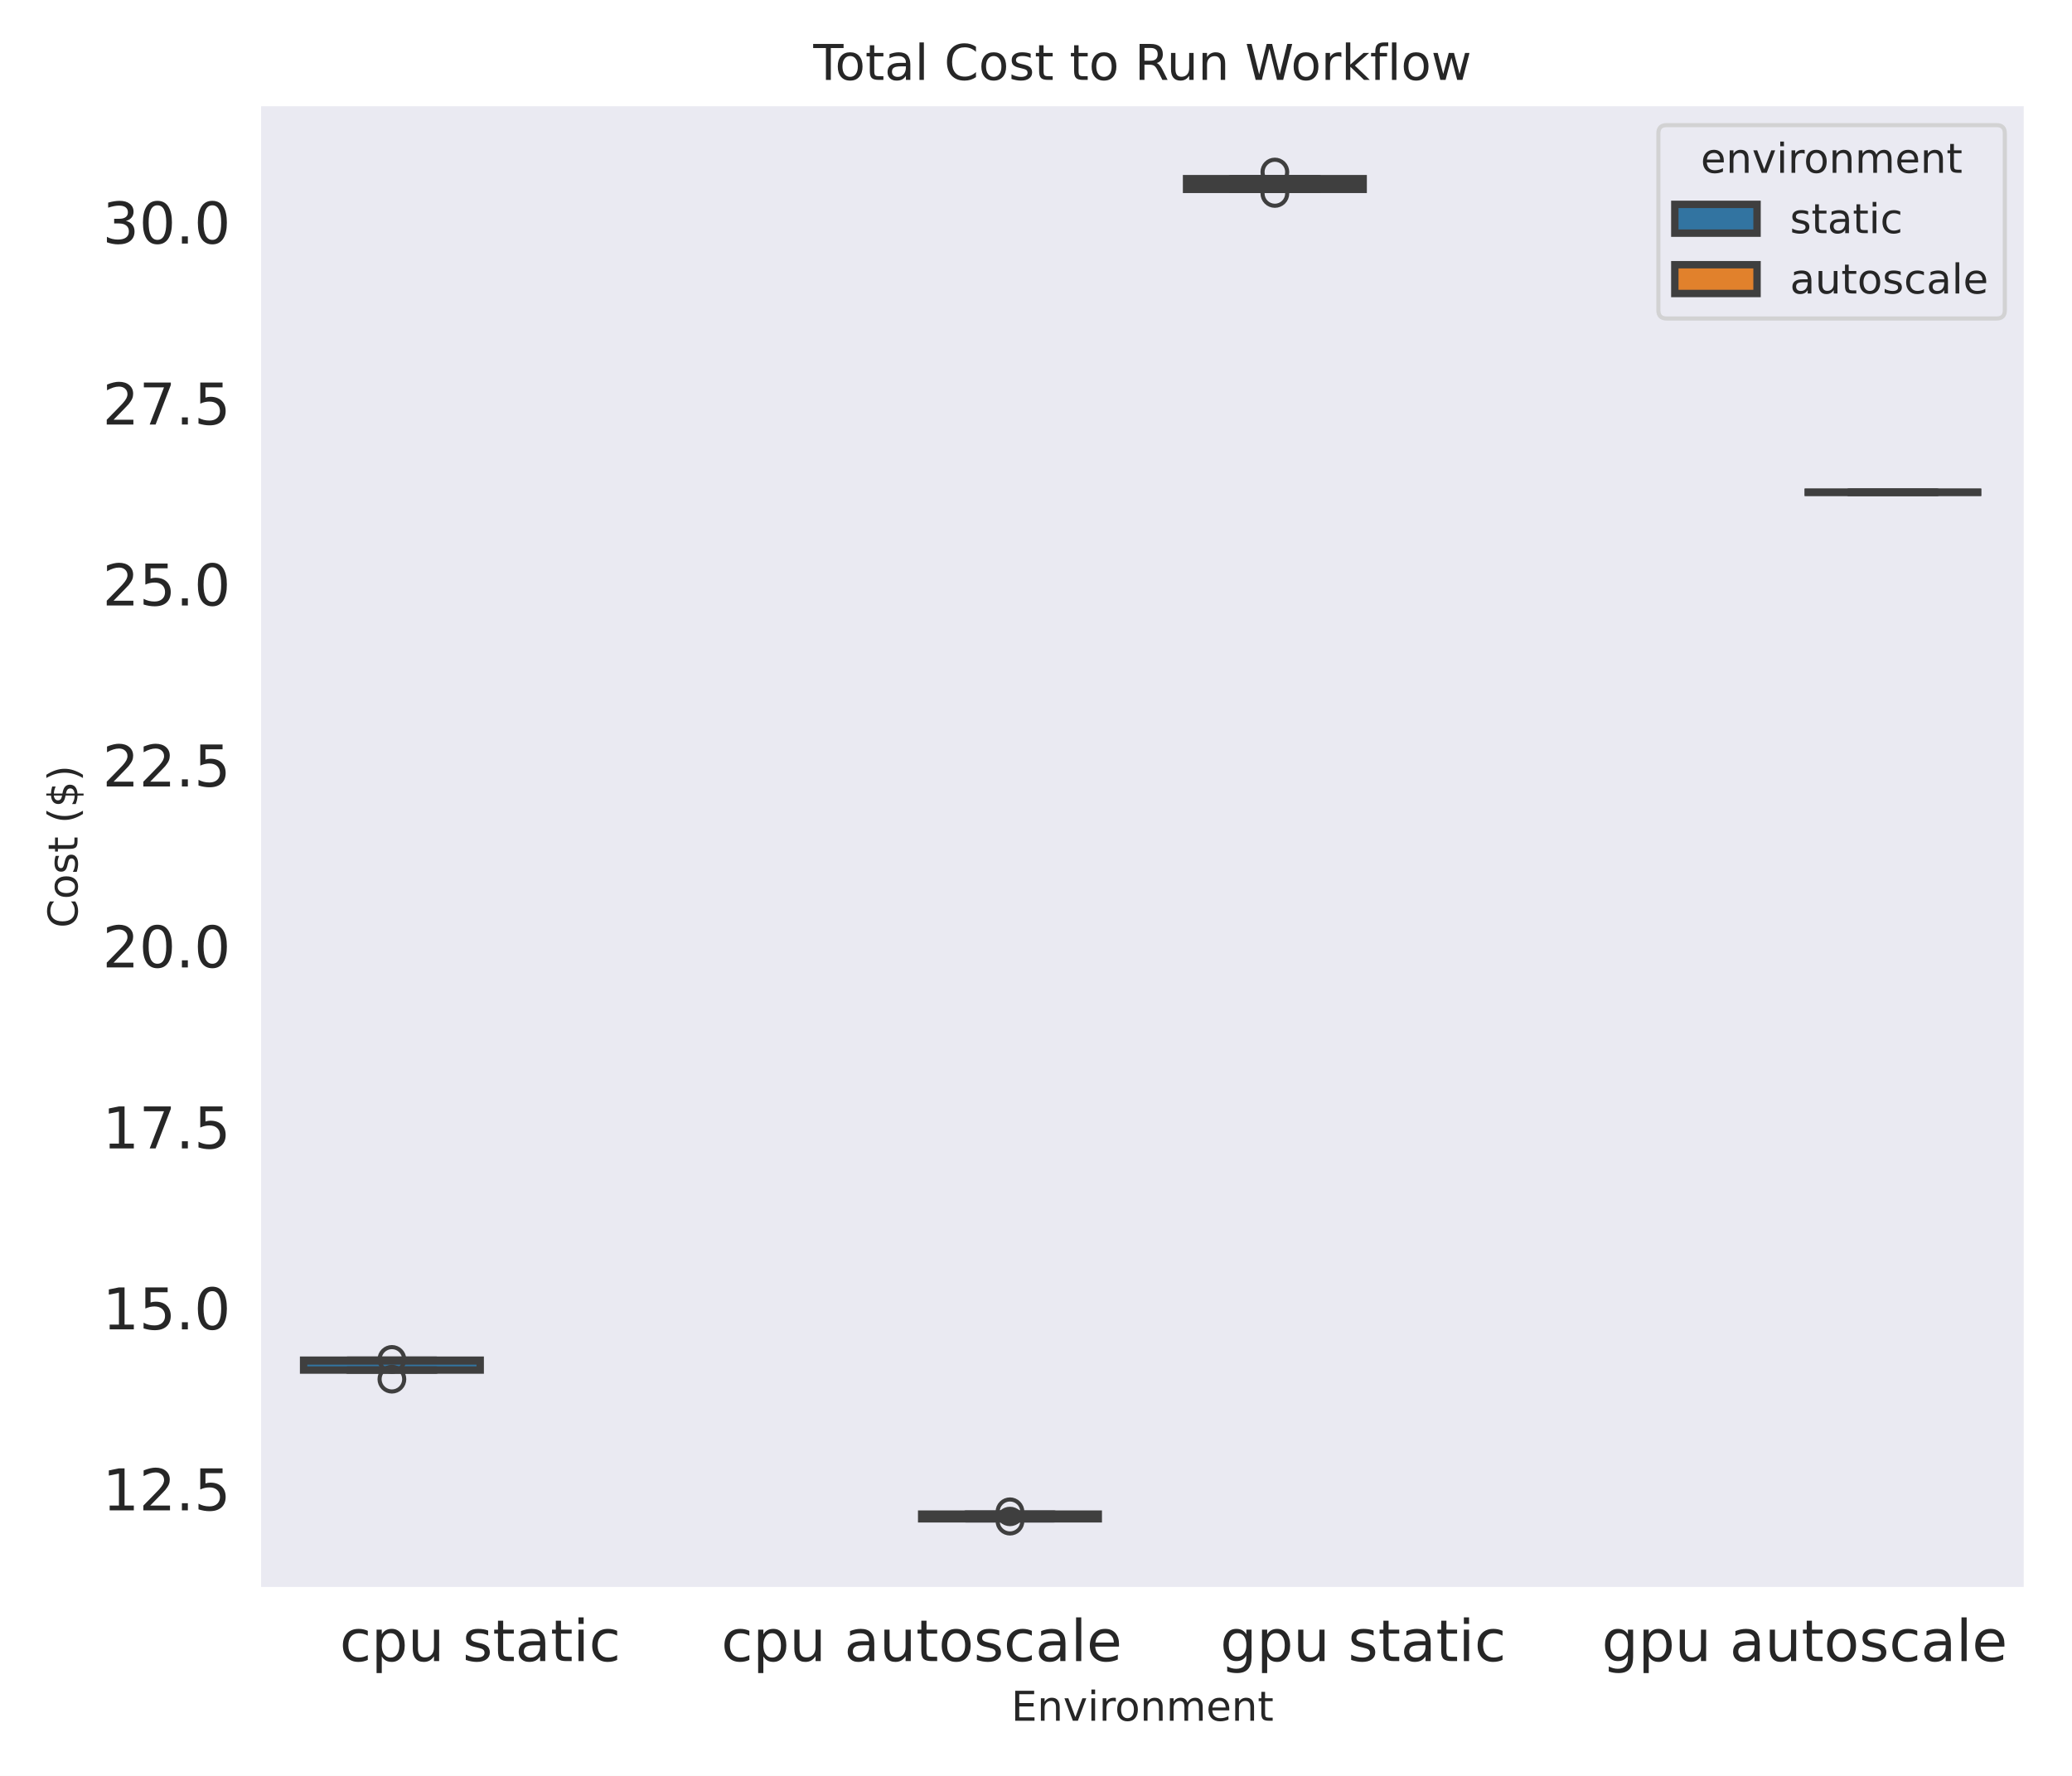
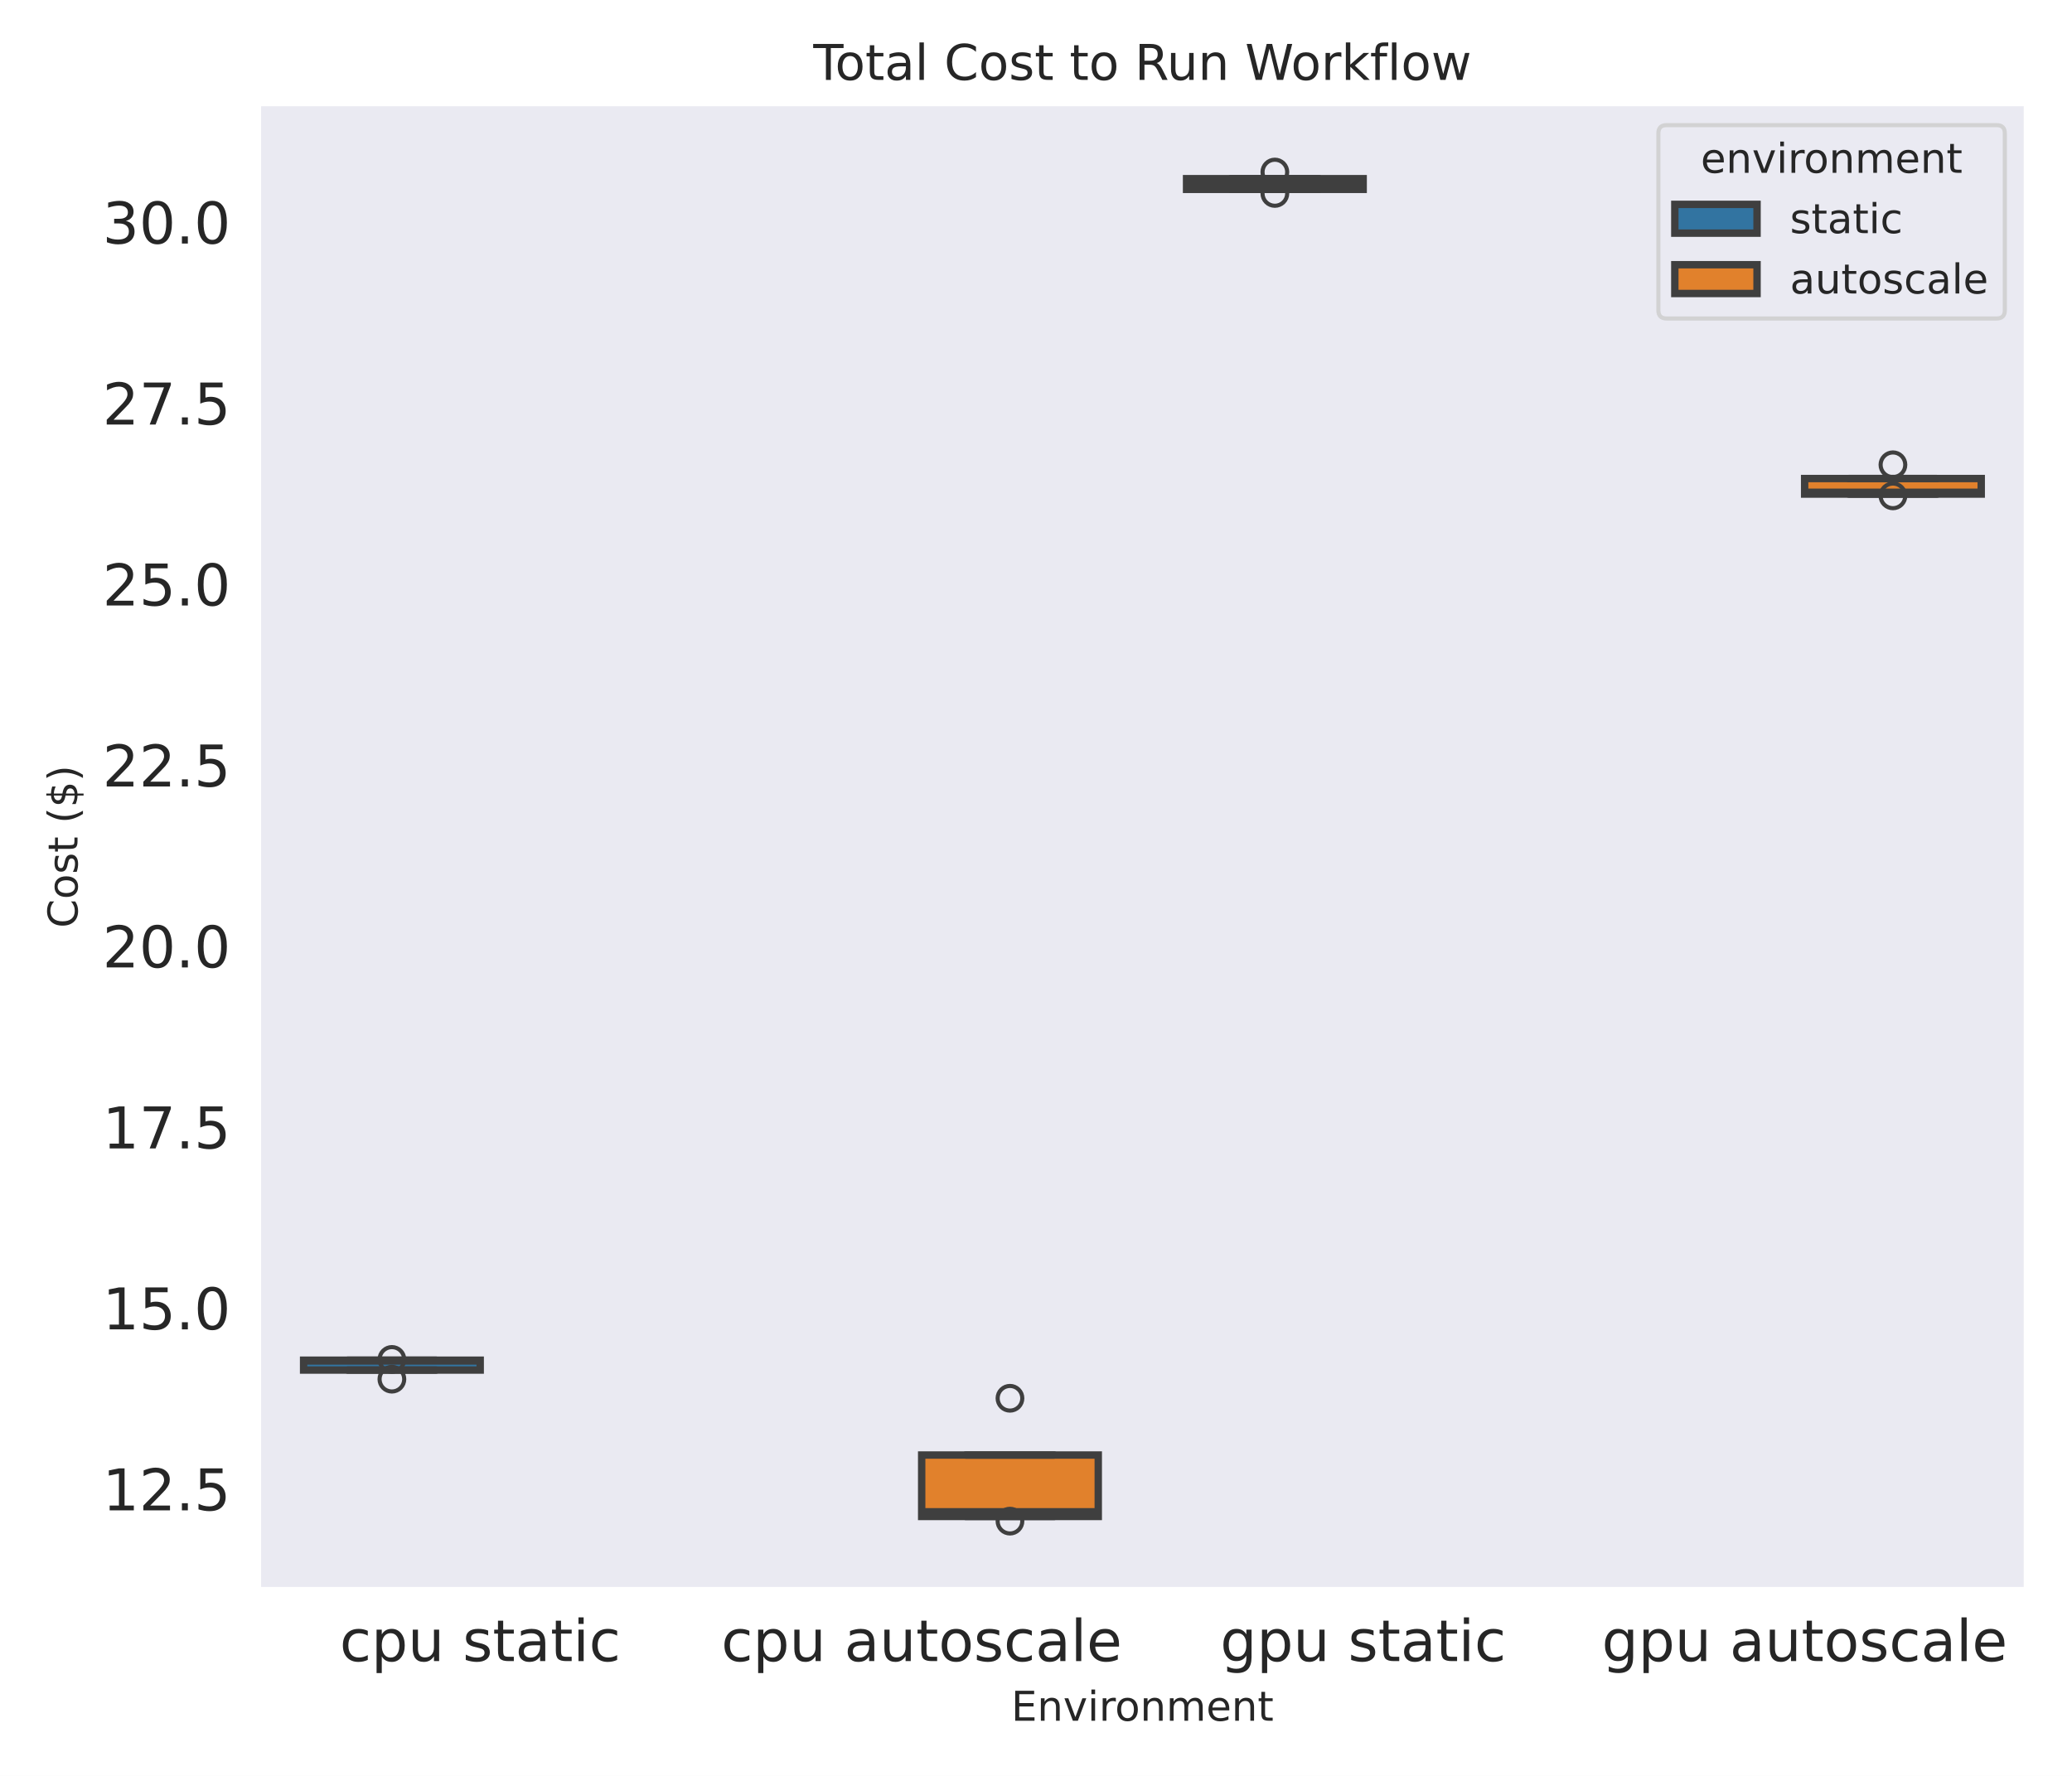
<svg xmlns="http://www.w3.org/2000/svg" xmlns:xlink="http://www.w3.org/1999/xlink" width="504pt" height="432pt" viewBox="0 0 504 432" version="1.1">
  <defs>
    <style type="text/css">*{stroke-linejoin: round; stroke-linecap: butt}</style>
  </defs>
  <g id="figure_1">
    <g id="patch_1">
      <path d="M 0 432  L 504 432  L 504 0  L 0 0  z " style="fill: #ffffff" />
    </g>
    <g id="axes_1">
      <g id="patch_2">
        <path d="M 63.11 386.44  L 492.66 386.44  L 492.66 25.44  L 63.11 25.44  z " style="fill: #eaeaf2" />
      </g>
      <g id="matplotlib.axis_1">
        <g id="xtick_1">
          <g id="text_1">
            <g style="fill: #262626" transform="translate(82.63172 404.0778) scale(0.14 -0.14)">
              <defs>
                <path id="DejaVuSans-63" d="M 3122 3366  L 3122 2828  Q 2878 2963 2633 3030  Q 2388 3097 2138 3097  Q 1578 3097 1268 2742  Q 959 2388 959 1747  Q 959 1106 1268 751  Q 1578 397 2138 397  Q 2388 397 2633 464  Q 2878 531 3122 666  L 3122 134  Q 2881 22 2623 -34  Q 2366 -91 2075 -91  Q 1284 -91 818 406  Q 353 903 353 1747  Q 353 2603 823 3093  Q 1294 3584 2113 3584  Q 2378 3584 2631 3529  Q 2884 3475 3122 3366  z " transform="scale(0.015625)" />
                <path id="DejaVuSans-70" d="M 1159 525  L 1159 -1331  L 581 -1331  L 581 3500  L 1159 3500  L 1159 2969  Q 1341 3281 1617 3432  Q 1894 3584 2278 3584  Q 2916 3584 3314 3078  Q 3713 2572 3713 1747  Q 3713 922 3314 415  Q 2916 -91 2278 -91  Q 1894 -91 1617 61  Q 1341 213 1159 525  z M 3116 1747  Q 3116 2381 2855 2742  Q 2594 3103 2138 3103  Q 1681 3103 1420 2742  Q 1159 2381 1159 1747  Q 1159 1113 1420 752  Q 1681 391 2138 391  Q 2594 391 2855 752  Q 3116 1113 3116 1747  z " transform="scale(0.015625)" />
                <path id="DejaVuSans-75" d="M 544 1381  L 544 3500  L 1119 3500  L 1119 1403  Q 1119 906 1312 657  Q 1506 409 1894 409  Q 2359 409 2629 706  Q 2900 1003 2900 1516  L 2900 3500  L 3475 3500  L 3475 0  L 2900 0  L 2900 538  Q 2691 219 2414 64  Q 2138 -91 1772 -91  Q 1169 -91 856 284  Q 544 659 544 1381  z M 1991 3584  L 1991 3584  z " transform="scale(0.015625)" />
                <path id="DejaVuSans-20" transform="scale(0.015625)" />
                <path id="DejaVuSans-73" d="M 2834 3397  L 2834 2853  Q 2591 2978 2328 3040  Q 2066 3103 1784 3103  Q 1356 3103 1142 2972  Q 928 2841 928 2578  Q 928 2378 1081 2264  Q 1234 2150 1697 2047  L 1894 2003  Q 2506 1872 2764 1633  Q 3022 1394 3022 966  Q 3022 478 2636 193  Q 2250 -91 1575 -91  Q 1294 -91 989 -36  Q 684 19 347 128  L 347 722  Q 666 556 975 473  Q 1284 391 1588 391  Q 1994 391 2212 530  Q 2431 669 2431 922  Q 2431 1156 2273 1281  Q 2116 1406 1581 1522  L 1381 1569  Q 847 1681 609 1914  Q 372 2147 372 2553  Q 372 3047 722 3315  Q 1072 3584 1716 3584  Q 2034 3584 2315 3537  Q 2597 3491 2834 3397  z " transform="scale(0.015625)" />
                <path id="DejaVuSans-74" d="M 1172 4494  L 1172 3500  L 2356 3500  L 2356 3053  L 1172 3053  L 1172 1153  Q 1172 725 1289 603  Q 1406 481 1766 481  L 2356 481  L 2356 0  L 1766 0  Q 1100 0 847 248  Q 594 497 594 1153  L 594 3053  L 172 3053  L 172 3500  L 594 3500  L 594 4494  L 1172 4494  z " transform="scale(0.015625)" />
                <path id="DejaVuSans-61" d="M 2194 1759  Q 1497 1759 1228 1600  Q 959 1441 959 1056  Q 959 750 1161 570  Q 1363 391 1709 391  Q 2188 391 2477 730  Q 2766 1069 2766 1631  L 2766 1759  L 2194 1759  z M 3341 1997  L 3341 0  L 2766 0  L 2766 531  Q 2569 213 2275 61  Q 1981 -91 1556 -91  Q 1019 -91 701 211  Q 384 513 384 1019  Q 384 1609 779 1909  Q 1175 2209 1959 2209  L 2766 2209  L 2766 2266  Q 2766 2663 2505 2880  Q 2244 3097 1772 3097  Q 1472 3097 1187 3025  Q 903 2953 641 2809  L 641 3341  Q 956 3463 1253 3523  Q 1550 3584 1831 3584  Q 2591 3584 2966 3190  Q 3341 2797 3341 1997  z " transform="scale(0.015625)" />
                <path id="DejaVuSans-69" d="M 603 3500  L 1178 3500  L 1178 0  L 603 0  L 603 3500  z M 603 4863  L 1178 4863  L 1178 4134  L 603 4134  L 603 4863  z " transform="scale(0.015625)" />
              </defs>
              <use xlink:href="#DejaVuSans-63" />
              <use xlink:href="#DejaVuSans-70" x="54.98" />
              <use xlink:href="#DejaVuSans-75" x="118.457" />
              <use xlink:href="#DejaVuSans-20" x="181.836" />
              <use xlink:href="#DejaVuSans-73" x="213.623" />
              <use xlink:href="#DejaVuSans-74" x="265.723" />
              <use xlink:href="#DejaVuSans-61" x="304.932" />
              <use xlink:href="#DejaVuSans-74" x="366.211" />
              <use xlink:href="#DejaVuSans-69" x="405.42" />
              <use xlink:href="#DejaVuSans-63" x="433.203" />
            </g>
          </g>
        </g>
        <g id="xtick_2">
          <g id="text_2">
            <g style="fill: #262626" transform="translate(175.4472 404.0778) scale(0.14 -0.14)">
              <defs>
                <path id="DejaVuSans-6f" d="M 1959 3097  Q 1497 3097 1228 2736  Q 959 2375 959 1747  Q 959 1119 1226 758  Q 1494 397 1959 397  Q 2419 397 2687 759  Q 2956 1122 2956 1747  Q 2956 2369 2687 2733  Q 2419 3097 1959 3097  z M 1959 3584  Q 2709 3584 3137 3096  Q 3566 2609 3566 1747  Q 3566 888 3137 398  Q 2709 -91 1959 -91  Q 1206 -91 779 398  Q 353 888 353 1747  Q 353 2609 779 3096  Q 1206 3584 1959 3584  z " transform="scale(0.015625)" />
                <path id="DejaVuSans-6c" d="M 603 4863  L 1178 4863  L 1178 0  L 603 0  L 603 4863  z " transform="scale(0.015625)" />
                <path id="DejaVuSans-65" d="M 3597 1894  L 3597 1613  L 953 1613  Q 991 1019 1311 708  Q 1631 397 2203 397  Q 2534 397 2845 478  Q 3156 559 3463 722  L 3463 178  Q 3153 47 2828 -22  Q 2503 -91 2169 -91  Q 1331 -91 842 396  Q 353 884 353 1716  Q 353 2575 817 3079  Q 1281 3584 2069 3584  Q 2775 3584 3186 3129  Q 3597 2675 3597 1894  z M 3022 2063  Q 3016 2534 2758 2815  Q 2500 3097 2075 3097  Q 1594 3097 1305 2825  Q 1016 2553 972 2059  L 3022 2063  z " transform="scale(0.015625)" />
              </defs>
              <use xlink:href="#DejaVuSans-63" />
              <use xlink:href="#DejaVuSans-70" x="54.98" />
              <use xlink:href="#DejaVuSans-75" x="118.457" />
              <use xlink:href="#DejaVuSans-20" x="181.836" />
              <use xlink:href="#DejaVuSans-61" x="213.623" />
              <use xlink:href="#DejaVuSans-75" x="274.902" />
              <use xlink:href="#DejaVuSans-74" x="338.281" />
              <use xlink:href="#DejaVuSans-6f" x="377.49" />
              <use xlink:href="#DejaVuSans-73" x="438.672" />
              <use xlink:href="#DejaVuSans-63" x="490.771" />
              <use xlink:href="#DejaVuSans-61" x="545.752" />
              <use xlink:href="#DejaVuSans-6c" x="607.031" />
              <use xlink:href="#DejaVuSans-65" x="634.814" />
            </g>
          </g>
        </g>
        <g id="xtick_3">
          <g id="text_3">
            <g style="fill: #262626" transform="translate(296.8117 404.0778) scale(0.14 -0.14)">
              <defs>
                <path id="DejaVuSans-67" d="M 2906 1791  Q 2906 2416 2648 2759  Q 2391 3103 1925 3103  Q 1463 3103 1205 2759  Q 947 2416 947 1791  Q 947 1169 1205 825  Q 1463 481 1925 481  Q 2391 481 2648 825  Q 2906 1169 2906 1791  z M 3481 434  Q 3481 -459 3084 -895  Q 2688 -1331 1869 -1331  Q 1566 -1331 1297 -1286  Q 1028 -1241 775 -1147  L 775 -588  Q 1028 -725 1275 -790  Q 1522 -856 1778 -856  Q 2344 -856 2625 -561  Q 2906 -266 2906 331  L 2906 616  Q 2728 306 2450 153  Q 2172 0 1784 0  Q 1141 0 747 490  Q 353 981 353 1791  Q 353 2603 747 3093  Q 1141 3584 1784 3584  Q 2172 3584 2450 3431  Q 2728 3278 2906 2969  L 2906 3500  L 3481 3500  L 3481 434  z " transform="scale(0.015625)" />
              </defs>
              <use xlink:href="#DejaVuSans-67" />
              <use xlink:href="#DejaVuSans-70" x="63.477" />
              <use xlink:href="#DejaVuSans-75" x="126.953" />
              <use xlink:href="#DejaVuSans-20" x="190.332" />
              <use xlink:href="#DejaVuSans-73" x="222.119" />
              <use xlink:href="#DejaVuSans-74" x="274.219" />
              <use xlink:href="#DejaVuSans-61" x="313.428" />
              <use xlink:href="#DejaVuSans-74" x="374.707" />
              <use xlink:href="#DejaVuSans-69" x="413.916" />
              <use xlink:href="#DejaVuSans-63" x="441.699" />
            </g>
          </g>
        </g>
        <g id="xtick_4">
          <g id="text_4">
            <g style="fill: #262626" transform="translate(389.6272 404.0778) scale(0.14 -0.14)">
              <use xlink:href="#DejaVuSans-67" />
              <use xlink:href="#DejaVuSans-70" x="63.477" />
              <use xlink:href="#DejaVuSans-75" x="126.953" />
              <use xlink:href="#DejaVuSans-20" x="190.332" />
              <use xlink:href="#DejaVuSans-61" x="222.119" />
              <use xlink:href="#DejaVuSans-75" x="283.398" />
              <use xlink:href="#DejaVuSans-74" x="346.777" />
              <use xlink:href="#DejaVuSans-6f" x="385.986" />
              <use xlink:href="#DejaVuSans-73" x="447.168" />
              <use xlink:href="#DejaVuSans-63" x="499.268" />
              <use xlink:href="#DejaVuSans-61" x="554.248" />
              <use xlink:href="#DejaVuSans-6c" x="615.527" />
              <use xlink:href="#DejaVuSans-65" x="643.311" />
            </g>
          </g>
        </g>
        <g id="text_5">
          <g style="fill: #262626" transform="translate(245.9616 418.5878) scale(0.1 -0.1)">
            <defs>
              <path id="DejaVuSans-45" d="M 628 4666  L 3578 4666  L 3578 4134  L 1259 4134  L 1259 2753  L 3481 2753  L 3481 2222  L 1259 2222  L 1259 531  L 3634 531  L 3634 0  L 628 0  L 628 4666  z " transform="scale(0.015625)" />
              <path id="DejaVuSans-6e" d="M 3513 2113  L 3513 0  L 2938 0  L 2938 2094  Q 2938 2591 2744 2837  Q 2550 3084 2163 3084  Q 1697 3084 1428 2787  Q 1159 2491 1159 1978  L 1159 0  L 581 0  L 581 3500  L 1159 3500  L 1159 2956  Q 1366 3272 1645 3428  Q 1925 3584 2291 3584  Q 2894 3584 3203 3211  Q 3513 2838 3513 2113  z " transform="scale(0.015625)" />
              <path id="DejaVuSans-76" d="M 191 3500  L 800 3500  L 1894 563  L 2988 3500  L 3597 3500  L 2284 0  L 1503 0  L 191 3500  z " transform="scale(0.015625)" />
              <path id="DejaVuSans-72" d="M 2631 2963  Q 2534 3019 2420 3045  Q 2306 3072 2169 3072  Q 1681 3072 1420 2755  Q 1159 2438 1159 1844  L 1159 0  L 581 0  L 581 3500  L 1159 3500  L 1159 2956  Q 1341 3275 1631 3429  Q 1922 3584 2338 3584  Q 2397 3584 2469 3576  Q 2541 3569 2628 3553  L 2631 2963  z " transform="scale(0.015625)" />
              <path id="DejaVuSans-6d" d="M 3328 2828  Q 3544 3216 3844 3400  Q 4144 3584 4550 3584  Q 5097 3584 5394 3201  Q 5691 2819 5691 2113  L 5691 0  L 5113 0  L 5113 2094  Q 5113 2597 4934 2840  Q 4756 3084 4391 3084  Q 3944 3084 3684 2787  Q 3425 2491 3425 1978  L 3425 0  L 2847 0  L 2847 2094  Q 2847 2600 2669 2842  Q 2491 3084 2119 3084  Q 1678 3084 1418 2786  Q 1159 2488 1159 1978  L 1159 0  L 581 0  L 581 3500  L 1159 3500  L 1159 2956  Q 1356 3278 1631 3431  Q 1906 3584 2284 3584  Q 2666 3584 2933 3390  Q 3200 3197 3328 2828  z " transform="scale(0.015625)" />
            </defs>
            <use xlink:href="#DejaVuSans-45" />
            <use xlink:href="#DejaVuSans-6e" x="63.184" />
            <use xlink:href="#DejaVuSans-76" x="126.562" />
            <use xlink:href="#DejaVuSans-69" x="185.742" />
            <use xlink:href="#DejaVuSans-72" x="213.525" />
            <use xlink:href="#DejaVuSans-6f" x="252.389" />
            <use xlink:href="#DejaVuSans-6e" x="313.57" />
            <use xlink:href="#DejaVuSans-6d" x="376.949" />
            <use xlink:href="#DejaVuSans-65" x="474.361" />
            <use xlink:href="#DejaVuSans-6e" x="535.885" />
            <use xlink:href="#DejaVuSans-74" x="599.264" />
          </g>
        </g>
      </g>
      <g id="matplotlib.axis_2">
        <g id="ytick_1">
          <g id="text_6">
            <g style="fill: #262626" transform="translate(24.93812 367.4084) scale(0.14 -0.14)">
              <defs>
                <path id="DejaVuSans-31" d="M 794 531  L 1825 531  L 1825 4091  L 703 3866  L 703 4441  L 1819 4666  L 2450 4666  L 2450 531  L 3481 531  L 3481 0  L 794 0  L 794 531  z " transform="scale(0.015625)" />
                <path id="DejaVuSans-32" d="M 1228 531  L 3431 531  L 3431 0  L 469 0  L 469 531  Q 828 903 1448 1529  Q 2069 2156 2228 2338  Q 2531 2678 2651 2914  Q 2772 3150 2772 3378  Q 2772 3750 2511 3984  Q 2250 4219 1831 4219  Q 1534 4219 1204 4116  Q 875 4013 500 3803  L 500 4441  Q 881 4594 1212 4672  Q 1544 4750 1819 4750  Q 2544 4750 2975 4387  Q 3406 4025 3406 3419  Q 3406 3131 3298 2873  Q 3191 2616 2906 2266  Q 2828 2175 2409 1742  Q 1991 1309 1228 531  z " transform="scale(0.015625)" />
                <path id="DejaVuSans-2e" d="M 684 794  L 1344 794  L 1344 0  L 684 0  L 684 794  z " transform="scale(0.015625)" />
                <path id="DejaVuSans-35" d="M 691 4666  L 3169 4666  L 3169 4134  L 1269 4134  L 1269 2991  Q 1406 3038 1543 3061  Q 1681 3084 1819 3084  Q 2600 3084 3056 2656  Q 3513 2228 3513 1497  Q 3513 744 3044 326  Q 2575 -91 1722 -91  Q 1428 -91 1123 -41  Q 819 9 494 109  L 494 744  Q 775 591 1075 516  Q 1375 441 1709 441  Q 2250 441 2565 725  Q 2881 1009 2881 1497  Q 2881 1984 2565 2268  Q 2250 2553 1709 2553  Q 1456 2553 1204 2497  Q 953 2441 691 2322  L 691 4666  z " transform="scale(0.015625)" />
              </defs>
              <use xlink:href="#DejaVuSans-31" />
              <use xlink:href="#DejaVuSans-32" x="63.623" />
              <use xlink:href="#DejaVuSans-2e" x="127.246" />
              <use xlink:href="#DejaVuSans-35" x="159.033" />
            </g>
          </g>
        </g>
        <g id="ytick_2">
          <g id="text_7">
            <g style="fill: #262626" transform="translate(24.93812 323.3849) scale(0.14 -0.14)">
              <defs>
                <path id="DejaVuSans-30" d="M 2034 4250  Q 1547 4250 1301 3770  Q 1056 3291 1056 2328  Q 1056 1369 1301 889  Q 1547 409 2034 409  Q 2525 409 2770 889  Q 3016 1369 3016 2328  Q 3016 3291 2770 3770  Q 2525 4250 2034 4250  z M 2034 4750  Q 2819 4750 3233 4129  Q 3647 3509 3647 2328  Q 3647 1150 3233 529  Q 2819 -91 2034 -91  Q 1250 -91 836 529  Q 422 1150 422 2328  Q 422 3509 836 4129  Q 1250 4750 2034 4750  z " transform="scale(0.015625)" />
              </defs>
              <use xlink:href="#DejaVuSans-31" />
              <use xlink:href="#DejaVuSans-35" x="63.623" />
              <use xlink:href="#DejaVuSans-2e" x="127.246" />
              <use xlink:href="#DejaVuSans-30" x="159.033" />
            </g>
          </g>
        </g>
        <g id="ytick_3">
          <g id="text_8">
            <g style="fill: #262626" transform="translate(24.93812 279.3615) scale(0.14 -0.14)">
              <defs>
                <path id="DejaVuSans-37" d="M 525 4666  L 3525 4666  L 3525 4397  L 1831 0  L 1172 0  L 2766 4134  L 525 4134  L 525 4666  z " transform="scale(0.015625)" />
              </defs>
              <use xlink:href="#DejaVuSans-31" />
              <use xlink:href="#DejaVuSans-37" x="63.623" />
              <use xlink:href="#DejaVuSans-2e" x="127.246" />
              <use xlink:href="#DejaVuSans-35" x="159.033" />
            </g>
          </g>
        </g>
        <g id="ytick_4">
          <g id="text_9">
            <g style="fill: #262626" transform="translate(24.93812 235.338) scale(0.14 -0.14)">
              <use xlink:href="#DejaVuSans-32" />
              <use xlink:href="#DejaVuSans-30" x="63.623" />
              <use xlink:href="#DejaVuSans-2e" x="127.246" />
              <use xlink:href="#DejaVuSans-30" x="159.033" />
            </g>
          </g>
        </g>
        <g id="ytick_5">
          <g id="text_10">
            <g style="fill: #262626" transform="translate(24.93812 191.3145) scale(0.14 -0.14)">
              <use xlink:href="#DejaVuSans-32" />
              <use xlink:href="#DejaVuSans-32" x="63.623" />
              <use xlink:href="#DejaVuSans-2e" x="127.246" />
              <use xlink:href="#DejaVuSans-35" x="159.033" />
            </g>
          </g>
        </g>
        <g id="ytick_6">
          <g id="text_11">
            <g style="fill: #262626" transform="translate(24.93812 147.2911) scale(0.14 -0.14)">
              <use xlink:href="#DejaVuSans-32" />
              <use xlink:href="#DejaVuSans-35" x="63.623" />
              <use xlink:href="#DejaVuSans-2e" x="127.246" />
              <use xlink:href="#DejaVuSans-30" x="159.033" />
            </g>
          </g>
        </g>
        <g id="ytick_7">
          <g id="text_12">
            <g style="fill: #262626" transform="translate(24.93812 103.2676) scale(0.14 -0.14)">
              <use xlink:href="#DejaVuSans-32" />
              <use xlink:href="#DejaVuSans-37" x="63.623" />
              <use xlink:href="#DejaVuSans-2e" x="127.246" />
              <use xlink:href="#DejaVuSans-35" x="159.033" />
            </g>
          </g>
        </g>
        <g id="ytick_8">
          <g id="text_13">
            <g style="fill: #262626" transform="translate(24.93812 59.24415) scale(0.14 -0.14)">
              <defs>
                <path id="DejaVuSans-33" d="M 2597 2516  Q 3050 2419 3304 2112  Q 3559 1806 3559 1356  Q 3559 666 3084 287  Q 2609 -91 1734 -91  Q 1441 -91 1130 -33  Q 819 25 488 141  L 488 750  Q 750 597 1062 519  Q 1375 441 1716 441  Q 2309 441 2620 675  Q 2931 909 2931 1356  Q 2931 1769 2642 2001  Q 2353 2234 1838 2234  L 1294 2234  L 1294 2753  L 1863 2753  Q 2328 2753 2575 2939  Q 2822 3125 2822 3475  Q 2822 3834 2567 4026  Q 2313 4219 1838 4219  Q 1578 4219 1281 4162  Q 984 4106 628 3988  L 628 4550  Q 988 4650 1302 4700  Q 1616 4750 1894 4750  Q 2613 4750 3031 4423  Q 3450 4097 3450 3541  Q 3450 3153 3228 2886  Q 3006 2619 2597 2516  z " transform="scale(0.015625)" />
              </defs>
              <use xlink:href="#DejaVuSans-33" />
              <use xlink:href="#DejaVuSans-30" x="63.623" />
              <use xlink:href="#DejaVuSans-2e" x="127.246" />
              <use xlink:href="#DejaVuSans-30" x="159.033" />
            </g>
          </g>
        </g>
        <g id="text_14">
          <g style="fill: #262626" transform="translate(18.85844 225.7275) rotate(-90) scale(0.1 -0.1)">
            <defs>
              <path id="DejaVuSans-43" d="M 4122 4306  L 4122 3641  Q 3803 3938 3442 4084  Q 3081 4231 2675 4231  Q 1875 4231 1450 3742  Q 1025 3253 1025 2328  Q 1025 1406 1450 917  Q 1875 428 2675 428  Q 3081 428 3442 575  Q 3803 722 4122 1019  L 4122 359  Q 3791 134 3420 21  Q 3050 -91 2638 -91  Q 1578 -91 968 557  Q 359 1206 359 2328  Q 359 3453 968 4101  Q 1578 4750 2638 4750  Q 3056 4750 3426 4639  Q 3797 4528 4122 4306  z " transform="scale(0.015625)" />
              <path id="DejaVuSans-28" d="M 1984 4856  Q 1566 4138 1362 3434  Q 1159 2731 1159 2009  Q 1159 1288 1364 580  Q 1569 -128 1984 -844  L 1484 -844  Q 1016 -109 783 600  Q 550 1309 550 2009  Q 550 2706 781 3412  Q 1013 4119 1484 4856  L 1984 4856  z " transform="scale(0.015625)" />
              <path id="DejaVuSans-24" d="M 2163 -941  L 1850 -941  L 1847 0  Q 1519 6 1191 76  Q 863 147 531 288  L 531 850  Q 850 650 1176 548  Q 1503 447 1850 444  L 1850 1869  Q 1159 1981 845 2250  Q 531 2519 531 2988  Q 531 3497 872 3790  Q 1213 4084 1850 4128  L 1850 4863  L 2163 4863  L 2163 4138  Q 2453 4125 2725 4076  Q 2997 4028 3256 3944  L 3256 3397  Q 2997 3528 2723 3600  Q 2450 3672 2163 3684  L 2163 2350  Q 2872 2241 3206 1959  Q 3541 1678 3541 1191  Q 3541 663 3186 358  Q 2831 53 2163 6  L 2163 -941  z M 1850 2406  L 1850 3688  Q 1488 3647 1297 3481  Q 1106 3316 1106 3041  Q 1106 2772 1282 2622  Q 1459 2472 1850 2406  z M 2163 1806  L 2163 453  Q 2559 506 2761 678  Q 2963 850 2963 1131  Q 2963 1406 2770 1568  Q 2578 1731 2163 1806  z " transform="scale(0.015625)" />
              <path id="DejaVuSans-29" d="M 513 4856  L 1013 4856  Q 1481 4119 1714 3412  Q 1947 2706 1947 2009  Q 1947 1309 1714 600  Q 1481 -109 1013 -844  L 513 -844  Q 928 -128 1133 580  Q 1338 1288 1338 2009  Q 1338 2731 1133 3434  Q 928 4138 513 4856  z " transform="scale(0.015625)" />
            </defs>
            <use xlink:href="#DejaVuSans-43" />
            <use xlink:href="#DejaVuSans-6f" x="69.824" />
            <use xlink:href="#DejaVuSans-73" x="131.006" />
            <use xlink:href="#DejaVuSans-74" x="183.105" />
            <use xlink:href="#DejaVuSans-20" x="222.314" />
            <use xlink:href="#DejaVuSans-28" x="254.102" />
            <use xlink:href="#DejaVuSans-24" x="293.115" />
            <use xlink:href="#DejaVuSans-29" x="356.738" />
          </g>
        </g>
      </g>
      <g id="patch_3">
-         <path d="M 116.804 582.207  L 116.804 582.207  L 116.804 582.207  L 116.804 582.207  z " clip-path="url(#p75724e3522)" style="fill: #3274a1; stroke: #3f3f3f; stroke-width: 1.8; stroke-linejoin: miter" />
+         <path d="M 116.804 582.207  L 116.804 582.207  L 116.804 582.207  L 116.804 582.207  z " clip-path="url(#p5df95ec0ef)" style="fill: #3274a1; stroke: #3f3f3f; stroke-width: 1.8; stroke-linejoin: miter" />
      </g>
      <g id="patch_4">
-         <path d="M 116.804 582.207  L 116.804 582.207  L 116.804 582.207  L 116.804 582.207  z " clip-path="url(#p75724e3522)" style="fill: #e1812c; stroke: #3f3f3f; stroke-width: 1.8; stroke-linejoin: miter" />
+         <path d="M 116.804 582.207  L 116.804 582.207  L 116.804 582.207  L 116.804 582.207  z " clip-path="url(#p5df95ec0ef)" style="fill: #e1812c; stroke: #3f3f3f; stroke-width: 1.8; stroke-linejoin: miter" />
      </g>
      <g id="patch_5">
-         <path d="M 73.849 333.28  L 116.804 333.28  L 116.804 330.878  L 73.849 330.878  L 73.849 333.28  z " clip-path="url(#p75724e3522)" style="fill: #3274a1; stroke: #3f3f3f; stroke-width: 1.8; stroke-linejoin: miter" />
+         <path d="M 73.849 333.28  L 116.804 333.28  L 116.804 330.878  L 73.849 330.878  L 73.849 333.28  z " clip-path="url(#p5df95ec0ef)" style="fill: #3274a1; stroke: #3f3f3f; stroke-width: 1.8; stroke-linejoin: miter" />
      </g>
      <g id="line2d_1">
-         <path d="M 95.326 333.28  L 95.326 333.28  " clip-path="url(#p75724e3522)" style="fill: none; stroke: #3f3f3f; stroke-width: 1.8" />
+         <path d="M 95.326 333.28  L 95.326 333.28  " clip-path="url(#p5df95ec0ef)" style="fill: none; stroke: #3f3f3f; stroke-width: 1.8" />
      </g>
      <g id="line2d_2">
-         <path d="M 95.326 330.878  L 95.326 330.878  " clip-path="url(#p75724e3522)" style="fill: none; stroke: #3f3f3f; stroke-width: 1.8" />
+         <path d="M 95.326 330.878  L 95.326 330.878  " clip-path="url(#p5df95ec0ef)" style="fill: none; stroke: #3f3f3f; stroke-width: 1.8" />
      </g>
      <g id="line2d_3">
-         <path d="M 84.588 333.28  L 106.065 333.28  " clip-path="url(#p75724e3522)" style="fill: none; stroke: #3f3f3f; stroke-width: 1.8; stroke-linecap: round" />
+         <path d="M 84.588 333.28  L 106.065 333.28  " clip-path="url(#p5df95ec0ef)" style="fill: none; stroke: #3f3f3f; stroke-width: 1.8; stroke-linecap: round" />
      </g>
      <g id="line2d_4">
-         <path d="M 84.588 330.878  L 106.065 330.878  " clip-path="url(#p75724e3522)" style="fill: none; stroke: #3f3f3f; stroke-width: 1.8; stroke-linecap: round" />
+         <path d="M 84.588 330.878  L 106.065 330.878  " clip-path="url(#p5df95ec0ef)" style="fill: none; stroke: #3f3f3f; stroke-width: 1.8; stroke-linecap: round" />
      </g>
      <g id="line2d_5">
        <defs>
-           <path id="mcdae1d9758" d="M 0 3  C 0.796 3 1.559 2.684 2.121 2.121  C 2.684 1.559 3 0.796 3 0  C 3 -0.796 2.684 -1.559 2.121 -2.121  C 1.559 -2.684 0.796 -3 0 -3  C -0.796 -3 -1.559 -2.684 -2.121 -2.121  C -2.684 -1.559 -3 -0.796 -3 0  C -3 0.796 -2.684 1.559 -2.121 2.121  C -1.559 2.684 -0.796 3 0 3  z " style="stroke: #3f3f3f" />
+           <path id="m5b5eb89a33" d="M 0 3  C 0.796 3 1.559 2.684 2.121 2.121  C 2.684 1.559 3 0.796 3 0  C 3 -0.796 2.684 -1.559 2.121 -2.121  C 1.559 -2.684 0.796 -3 0 -3  C -0.796 -3 -1.559 -2.684 -2.121 -2.121  C -2.684 -1.559 -3 -0.796 -3 0  C -3 0.796 -2.684 1.559 -2.121 2.121  C -1.559 2.684 -0.796 3 0 3  z " style="stroke: #3f3f3f" />
        </defs>
-         <g clip-path="url(#p75724e3522)">
-           <use xlink:href="#mcdae1d9758" x="95.326" y="335.497" style="fill-opacity: 0; stroke: #3f3f3f" />
-           <use xlink:href="#mcdae1d9758" x="95.326" y="330.693" style="fill-opacity: 0; stroke: #3f3f3f" />
+         <g clip-path="url(#p5df95ec0ef)">
+           <use xlink:href="#m5b5eb89a33" x="95.326" y="335.497" style="fill-opacity: 0; stroke: #3f3f3f" />
+           <use xlink:href="#m5b5eb89a33" x="95.326" y="330.693" style="fill-opacity: 0; stroke: #3f3f3f" />
        </g>
      </g>
      <g id="patch_6">
-         <path d="M 288.624 46.065  L 331.579 46.065  L 331.579 43.461  L 288.624 43.461  L 288.624 46.065  z " clip-path="url(#p75724e3522)" style="fill: #3274a1; stroke: #3f3f3f; stroke-width: 1.8; stroke-linejoin: miter" />
+         <path d="M 288.624 46.065  L 331.579 46.065  L 331.579 43.461  L 288.624 43.461  L 288.624 46.065  z " clip-path="url(#p5df95ec0ef)" style="fill: #3274a1; stroke: #3f3f3f; stroke-width: 1.8; stroke-linejoin: miter" />
      </g>
      <g id="line2d_6">
-         <path d="M 310.101 46.065  L 310.101 46.065  " clip-path="url(#p75724e3522)" style="fill: none; stroke: #3f3f3f; stroke-width: 1.8" />
+         <path d="M 310.101 46.065  L 310.101 46.065  " clip-path="url(#p5df95ec0ef)" style="fill: none; stroke: #3f3f3f; stroke-width: 1.8" />
      </g>
      <g id="line2d_7">
-         <path d="M 310.101 43.461  L 310.101 43.461  " clip-path="url(#p75724e3522)" style="fill: none; stroke: #3f3f3f; stroke-width: 1.8" />
+         <path d="M 310.101 43.461  L 310.101 43.461  " clip-path="url(#p5df95ec0ef)" style="fill: none; stroke: #3f3f3f; stroke-width: 1.8" />
      </g>
      <g id="line2d_8">
-         <path d="M 299.363 46.065  L 320.84 46.065  " clip-path="url(#p75724e3522)" style="fill: none; stroke: #3f3f3f; stroke-width: 1.8; stroke-linecap: round" />
+         <path d="M 299.363 46.065  L 320.84 46.065  " clip-path="url(#p5df95ec0ef)" style="fill: none; stroke: #3f3f3f; stroke-width: 1.8; stroke-linecap: round" />
      </g>
      <g id="line2d_9">
-         <path d="M 299.363 43.461  L 320.84 43.461  " clip-path="url(#p75724e3522)" style="fill: none; stroke: #3f3f3f; stroke-width: 1.8; stroke-linecap: round" />
+         <path d="M 299.363 43.461  L 320.84 43.461  " clip-path="url(#p5df95ec0ef)" style="fill: none; stroke: #3f3f3f; stroke-width: 1.8; stroke-linecap: round" />
      </g>
      <g id="line2d_10">
-         <g clip-path="url(#p75724e3522)">
-           <use xlink:href="#mcdae1d9758" x="310.101" y="47.057" style="fill-opacity: 0; stroke: #3f3f3f" />
-           <use xlink:href="#mcdae1d9758" x="310.101" y="41.849" style="fill-opacity: 0; stroke: #3f3f3f" />
+         <g clip-path="url(#p5df95ec0ef)">
+           <use xlink:href="#m5b5eb89a33" x="310.101" y="47.057" style="fill-opacity: 0; stroke: #3f3f3f" />
+           <use xlink:href="#m5b5eb89a33" x="310.101" y="41.849" style="fill-opacity: 0; stroke: #3f3f3f" />
        </g>
      </g>
      <g id="patch_7">
-         <path d="M 224.191 369.462  L 267.146 369.462  L 267.146 368.325  L 224.191 368.325  L 224.191 369.462  z " clip-path="url(#p75724e3522)" style="fill: #e1812c; stroke: #3f3f3f; stroke-width: 1.8; stroke-linejoin: miter" />
+         <path d="M 224.191 368.894  L 267.146 368.894  L 267.146 353.95  L 224.191 353.95  L 224.191 368.894  z " clip-path="url(#p5df95ec0ef)" style="fill: #e1812c; stroke: #3f3f3f; stroke-width: 1.8; stroke-linejoin: miter" />
      </g>
      <g id="line2d_11">
-         <path d="M 245.669 369.462  L 245.669 369.462  " clip-path="url(#p75724e3522)" style="fill: none; stroke: #3f3f3f; stroke-width: 1.8" />
+         <path d="M 245.669 368.894  L 245.669 368.894  " clip-path="url(#p5df95ec0ef)" style="fill: none; stroke: #3f3f3f; stroke-width: 1.8" />
      </g>
      <g id="line2d_12">
-         <path d="M 245.669 368.325  L 245.669 368.325  " clip-path="url(#p75724e3522)" style="fill: none; stroke: #3f3f3f; stroke-width: 1.8" />
+         <path d="M 245.669 353.95  L 245.669 353.95  " clip-path="url(#p5df95ec0ef)" style="fill: none; stroke: #3f3f3f; stroke-width: 1.8" />
      </g>
      <g id="line2d_13">
-         <path d="M 234.93 369.462  L 256.408 369.462  " clip-path="url(#p75724e3522)" style="fill: none; stroke: #3f3f3f; stroke-width: 1.8; stroke-linecap: round" />
+         <path d="M 234.93 368.894  L 256.408 368.894  " clip-path="url(#p5df95ec0ef)" style="fill: none; stroke: #3f3f3f; stroke-width: 1.8; stroke-linecap: round" />
      </g>
      <g id="line2d_14">
-         <path d="M 234.93 368.325  L 256.408 368.325  " clip-path="url(#p75724e3522)" style="fill: none; stroke: #3f3f3f; stroke-width: 1.8; stroke-linecap: round" />
+         <path d="M 234.93 353.95  L 256.408 353.95  " clip-path="url(#p5df95ec0ef)" style="fill: none; stroke: #3f3f3f; stroke-width: 1.8; stroke-linecap: round" />
      </g>
      <g id="line2d_15">
-         <g clip-path="url(#p75724e3522)">
-           <use xlink:href="#mcdae1d9758" x="245.669" y="370.031" style="fill-opacity: 0; stroke: #3f3f3f" />
-           <use xlink:href="#mcdae1d9758" x="245.669" y="367.756" style="fill-opacity: 0; stroke: #3f3f3f" />
+         <g clip-path="url(#p5df95ec0ef)">
+           <use xlink:href="#m5b5eb89a33" x="245.669" y="370.031" style="fill-opacity: 0; stroke: #3f3f3f" />
+           <use xlink:href="#m5b5eb89a33" x="245.669" y="340.143" style="fill-opacity: 0; stroke: #3f3f3f" />
        </g>
      </g>
      <g id="patch_8">
-         <path d="M 438.966 119.754  L 481.921 119.754  L 481.921 119.754  L 438.966 119.754  L 438.966 119.754  z " clip-path="url(#p75724e3522)" style="fill: #e1812c; stroke: #3f3f3f; stroke-width: 1.8; stroke-linejoin: miter" />
+         <path d="M 438.966 120.188  L 481.921 120.188  L 481.921 116.408  L 438.966 116.408  L 438.966 120.188  z " clip-path="url(#p5df95ec0ef)" style="fill: #e1812c; stroke: #3f3f3f; stroke-width: 1.8; stroke-linejoin: miter" />
      </g>
      <g id="line2d_16">
-         <path d="M 460.444 119.754  L 460.444 119.754  " clip-path="url(#p75724e3522)" style="fill: none; stroke: #3f3f3f; stroke-width: 1.8" />
+         <path d="M 460.444 120.188  L 460.444 120.188  " clip-path="url(#p5df95ec0ef)" style="fill: none; stroke: #3f3f3f; stroke-width: 1.8" />
      </g>
      <g id="line2d_17">
-         <path d="M 460.444 119.754  L 460.444 119.754  " clip-path="url(#p75724e3522)" style="fill: none; stroke: #3f3f3f; stroke-width: 1.8" />
+         <path d="M 460.444 116.408  L 460.444 116.408  " clip-path="url(#p5df95ec0ef)" style="fill: none; stroke: #3f3f3f; stroke-width: 1.8" />
      </g>
      <g id="line2d_18">
-         <path d="M 449.705 119.754  L 471.183 119.754  " clip-path="url(#p75724e3522)" style="fill: none; stroke: #3f3f3f; stroke-width: 1.8; stroke-linecap: round" />
+         <path d="M 449.705 120.188  L 471.183 120.188  " clip-path="url(#p5df95ec0ef)" style="fill: none; stroke: #3f3f3f; stroke-width: 1.8; stroke-linecap: round" />
      </g>
      <g id="line2d_19">
-         <path d="M 449.705 119.754  L 471.183 119.754  " clip-path="url(#p75724e3522)" style="fill: none; stroke: #3f3f3f; stroke-width: 1.8; stroke-linecap: round" />
-       </g>
-       <g id="line2d_20" />
+         <path d="M 449.705 116.408  L 471.183 116.408  " clip-path="url(#p5df95ec0ef)" style="fill: none; stroke: #3f3f3f; stroke-width: 1.8; stroke-linecap: round" />
+       </g>
+       <g id="line2d_20">
+         <g clip-path="url(#p5df95ec0ef)">
+           <use xlink:href="#m5b5eb89a33" x="460.444" y="120.623" style="fill-opacity: 0; stroke: #3f3f3f" />
+           <use xlink:href="#m5b5eb89a33" x="460.444" y="113.061" style="fill-opacity: 0; stroke: #3f3f3f" />
+         </g>
+       </g>
      <g id="line2d_21">
-         <path d="M 73.849 331.063  L 116.804 331.063  " clip-path="url(#p75724e3522)" style="fill: none; stroke: #3f3f3f; stroke-width: 1.8" />
+         <path d="M 73.849 331.063  L 116.804 331.063  " clip-path="url(#p5df95ec0ef)" style="fill: none; stroke: #3f3f3f; stroke-width: 1.8" />
      </g>
      <g id="line2d_22">
-         <path d="M 288.624 45.073  L 331.579 45.073  " clip-path="url(#p75724e3522)" style="fill: none; stroke: #3f3f3f; stroke-width: 1.8" />
+         <path d="M 288.624 45.073  L 331.579 45.073  " clip-path="url(#p5df95ec0ef)" style="fill: none; stroke: #3f3f3f; stroke-width: 1.8" />
      </g>
      <g id="line2d_23">
-         <path d="M 224.191 368.894  L 267.146 368.894  " clip-path="url(#p75724e3522)" style="fill: none; stroke: #3f3f3f; stroke-width: 1.8" />
+         <path d="M 224.191 367.756  L 267.146 367.756  " clip-path="url(#p5df95ec0ef)" style="fill: none; stroke: #3f3f3f; stroke-width: 1.8" />
      </g>
      <g id="line2d_24">
-         <path d="M 438.966 119.754  L 481.921 119.754  " clip-path="url(#p75724e3522)" style="fill: none; stroke: #3f3f3f; stroke-width: 1.8" />
+         <path d="M 438.966 119.754  L 481.921 119.754  " clip-path="url(#p5df95ec0ef)" style="fill: none; stroke: #3f3f3f; stroke-width: 1.8" />
      </g>
      <g id="patch_9">
        <path d="M 63.11 386.44  L 63.11 25.44  " style="fill: none; stroke: #ffffff; stroke-width: 0.8; stroke-linejoin: miter; stroke-linecap: square" />
      </g>
      <g id="patch_10">
        <path d="M 492.66 386.44  L 492.66 25.44  " style="fill: none; stroke: #ffffff; stroke-width: 0.8; stroke-linejoin: miter; stroke-linecap: square" />
      </g>
      <g id="patch_11">
        <path d="M 63.11 386.44  L 492.66 386.44  " style="fill: none; stroke: #ffffff; stroke-width: 0.8; stroke-linejoin: miter; stroke-linecap: square" />
      </g>
      <g id="patch_12">
        <path d="M 63.11 25.44  L 492.66 25.44  " style="fill: none; stroke: #ffffff; stroke-width: 0.8; stroke-linejoin: miter; stroke-linecap: square" />
      </g>
      <g id="text_15">
        <g style="fill: #262626" transform="translate(197.83 19.44) scale(0.12 -0.12)">
          <defs>
            <path id="DejaVuSans-54" d="M -19 4666  L 3928 4666  L 3928 4134  L 2272 4134  L 2272 0  L 1638 0  L 1638 4134  L -19 4134  L -19 4666  z " transform="scale(0.015625)" />
            <path id="DejaVuSans-52" d="M 2841 2188  Q 3044 2119 3236 1894  Q 3428 1669 3622 1275  L 4263 0  L 3584 0  L 2988 1197  Q 2756 1666 2539 1819  Q 2322 1972 1947 1972  L 1259 1972  L 1259 0  L 628 0  L 628 4666  L 2053 4666  Q 2853 4666 3247 4331  Q 3641 3997 3641 3322  Q 3641 2881 3436 2590  Q 3231 2300 2841 2188  z M 1259 4147  L 1259 2491  L 2053 2491  Q 2509 2491 2742 2702  Q 2975 2913 2975 3322  Q 2975 3731 2742 3939  Q 2509 4147 2053 4147  L 1259 4147  z " transform="scale(0.015625)" />
            <path id="DejaVuSans-57" d="M 213 4666  L 850 4666  L 1831 722  L 2809 4666  L 3519 4666  L 4500 722  L 5478 4666  L 6119 4666  L 4947 0  L 4153 0  L 3169 4050  L 2175 0  L 1381 0  L 213 4666  z " transform="scale(0.015625)" />
            <path id="DejaVuSans-6b" d="M 581 4863  L 1159 4863  L 1159 1991  L 2875 3500  L 3609 3500  L 1753 1863  L 3688 0  L 2938 0  L 1159 1709  L 1159 0  L 581 0  L 581 4863  z " transform="scale(0.015625)" />
            <path id="DejaVuSans-66" d="M 2375 4863  L 2375 4384  L 1825 4384  Q 1516 4384 1395 4259  Q 1275 4134 1275 3809  L 1275 3500  L 2222 3500  L 2222 3053  L 1275 3053  L 1275 0  L 697 0  L 697 3053  L 147 3053  L 147 3500  L 697 3500  L 697 3744  Q 697 4328 969 4595  Q 1241 4863 1831 4863  L 2375 4863  z " transform="scale(0.015625)" />
            <path id="DejaVuSans-77" d="M 269 3500  L 844 3500  L 1563 769  L 2278 3500  L 2956 3500  L 3675 769  L 4391 3500  L 4966 3500  L 4050 0  L 3372 0  L 2619 2869  L 1863 0  L 1184 0  L 269 3500  z " transform="scale(0.015625)" />
          </defs>
          <use xlink:href="#DejaVuSans-54" />
          <use xlink:href="#DejaVuSans-6f" x="44.084" />
          <use xlink:href="#DejaVuSans-74" x="105.266" />
          <use xlink:href="#DejaVuSans-61" x="144.475" />
          <use xlink:href="#DejaVuSans-6c" x="205.754" />
          <use xlink:href="#DejaVuSans-20" x="233.537" />
          <use xlink:href="#DejaVuSans-43" x="265.324" />
          <use xlink:href="#DejaVuSans-6f" x="335.148" />
          <use xlink:href="#DejaVuSans-73" x="396.33" />
          <use xlink:href="#DejaVuSans-74" x="448.43" />
          <use xlink:href="#DejaVuSans-20" x="487.639" />
          <use xlink:href="#DejaVuSans-74" x="519.426" />
          <use xlink:href="#DejaVuSans-6f" x="558.635" />
          <use xlink:href="#DejaVuSans-20" x="619.816" />
          <use xlink:href="#DejaVuSans-52" x="651.604" />
          <use xlink:href="#DejaVuSans-75" x="716.586" />
          <use xlink:href="#DejaVuSans-6e" x="779.965" />
          <use xlink:href="#DejaVuSans-20" x="843.344" />
          <use xlink:href="#DejaVuSans-57" x="875.131" />
          <use xlink:href="#DejaVuSans-6f" x="968.133" />
          <use xlink:href="#DejaVuSans-72" x="1029.314" />
          <use xlink:href="#DejaVuSans-6b" x="1070.428" />
          <use xlink:href="#DejaVuSans-66" x="1128.338" />
          <use xlink:href="#DejaVuSans-6c" x="1163.543" />
          <use xlink:href="#DejaVuSans-6f" x="1191.326" />
          <use xlink:href="#DejaVuSans-77" x="1252.508" />
        </g>
      </g>
      <g id="legend_1">
        <g id="patch_13">
          <path d="M 405.388 77.474  L 485.66 77.474  Q 487.66 77.474 487.66 75.474  L 487.66 32.44  Q 487.66 30.44 485.66 30.44  L 405.388 30.44  Q 403.388 30.44 403.388 32.44  L 403.388 75.474  Q 403.388 77.474 405.388 77.474  z " style="fill: #eaeaf2; opacity: 0.8; stroke: #cccccc; stroke-linejoin: miter" />
        </g>
        <g id="text_16">
          <g style="fill: #262626" transform="translate(413.6834 42.03844) scale(0.1 -0.1)">
            <use xlink:href="#DejaVuSans-65" />
            <use xlink:href="#DejaVuSans-6e" x="61.523" />
            <use xlink:href="#DejaVuSans-76" x="124.902" />
            <use xlink:href="#DejaVuSans-69" x="184.082" />
            <use xlink:href="#DejaVuSans-72" x="211.865" />
            <use xlink:href="#DejaVuSans-6f" x="250.729" />
            <use xlink:href="#DejaVuSans-6e" x="311.91" />
            <use xlink:href="#DejaVuSans-6d" x="375.289" />
            <use xlink:href="#DejaVuSans-65" x="472.701" />
            <use xlink:href="#DejaVuSans-6e" x="534.225" />
            <use xlink:href="#DejaVuSans-74" x="597.604" />
          </g>
        </g>
        <g id="patch_14">
          <path d="M 407.388 56.717  L 427.388 56.717  L 427.388 49.717  L 407.388 49.717  z " style="fill: #3274a1; stroke: #3f3f3f; stroke-width: 1.8; stroke-linejoin: miter" />
        </g>
        <g id="text_17">
          <g style="fill: #262626" transform="translate(435.3881 56.71656) scale(0.1 -0.1)">
            <use xlink:href="#DejaVuSans-73" />
            <use xlink:href="#DejaVuSans-74" x="52.1" />
            <use xlink:href="#DejaVuSans-61" x="91.309" />
            <use xlink:href="#DejaVuSans-74" x="152.588" />
            <use xlink:href="#DejaVuSans-69" x="191.797" />
            <use xlink:href="#DejaVuSans-63" x="219.58" />
          </g>
        </g>
        <g id="patch_15">
          <path d="M 407.388 71.395  L 427.388 71.395  L 427.388 64.395  L 407.388 64.395  z " style="fill: #e1812c; stroke: #3f3f3f; stroke-width: 1.8; stroke-linejoin: miter" />
        </g>
        <g id="text_18">
          <g style="fill: #262626" transform="translate(435.3881 71.39469) scale(0.1 -0.1)">
            <use xlink:href="#DejaVuSans-61" />
            <use xlink:href="#DejaVuSans-75" x="61.279" />
            <use xlink:href="#DejaVuSans-74" x="124.658" />
            <use xlink:href="#DejaVuSans-6f" x="163.867" />
            <use xlink:href="#DejaVuSans-73" x="225.049" />
            <use xlink:href="#DejaVuSans-63" x="277.148" />
            <use xlink:href="#DejaVuSans-61" x="332.129" />
            <use xlink:href="#DejaVuSans-6c" x="393.408" />
            <use xlink:href="#DejaVuSans-65" x="421.191" />
          </g>
        </g>
      </g>
    </g>
  </g>
  <defs>
-     <clipPath id="p75724e3522">
+     <clipPath id="p5df95ec0ef">
      <rect x="63.11" y="25.44" width="429.55" height="361" />
    </clipPath>
  </defs>
</svg>
